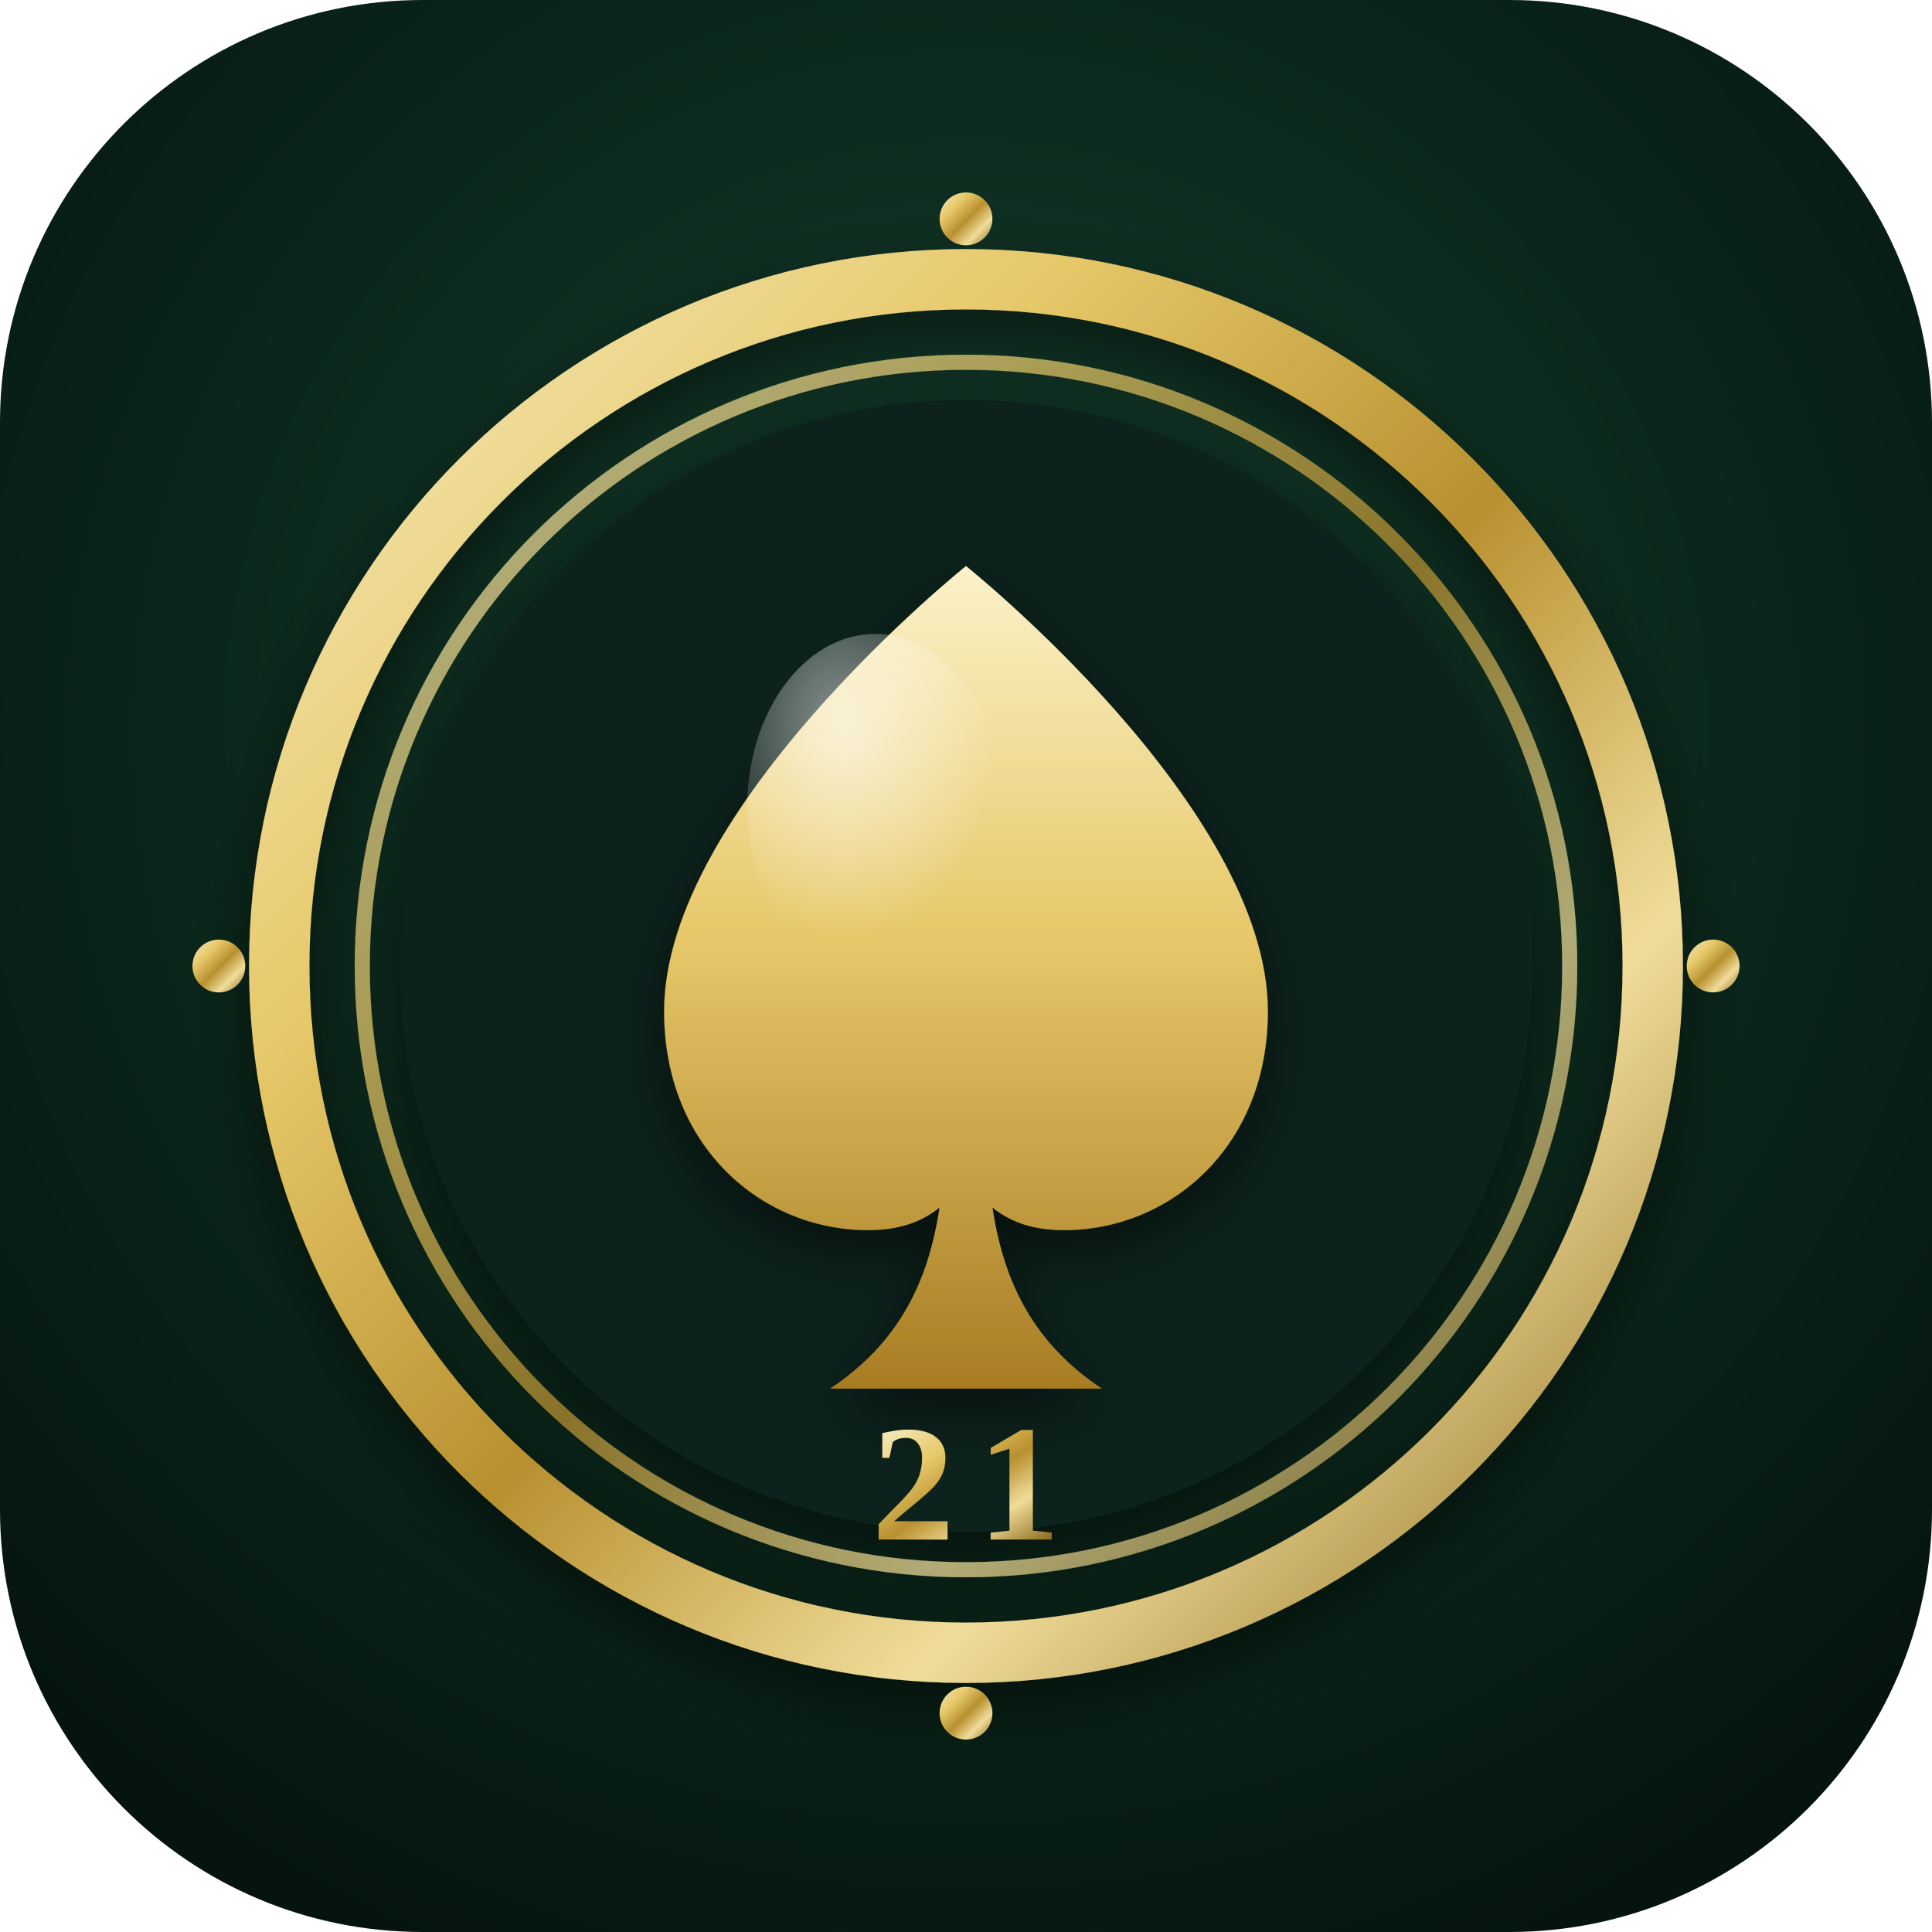
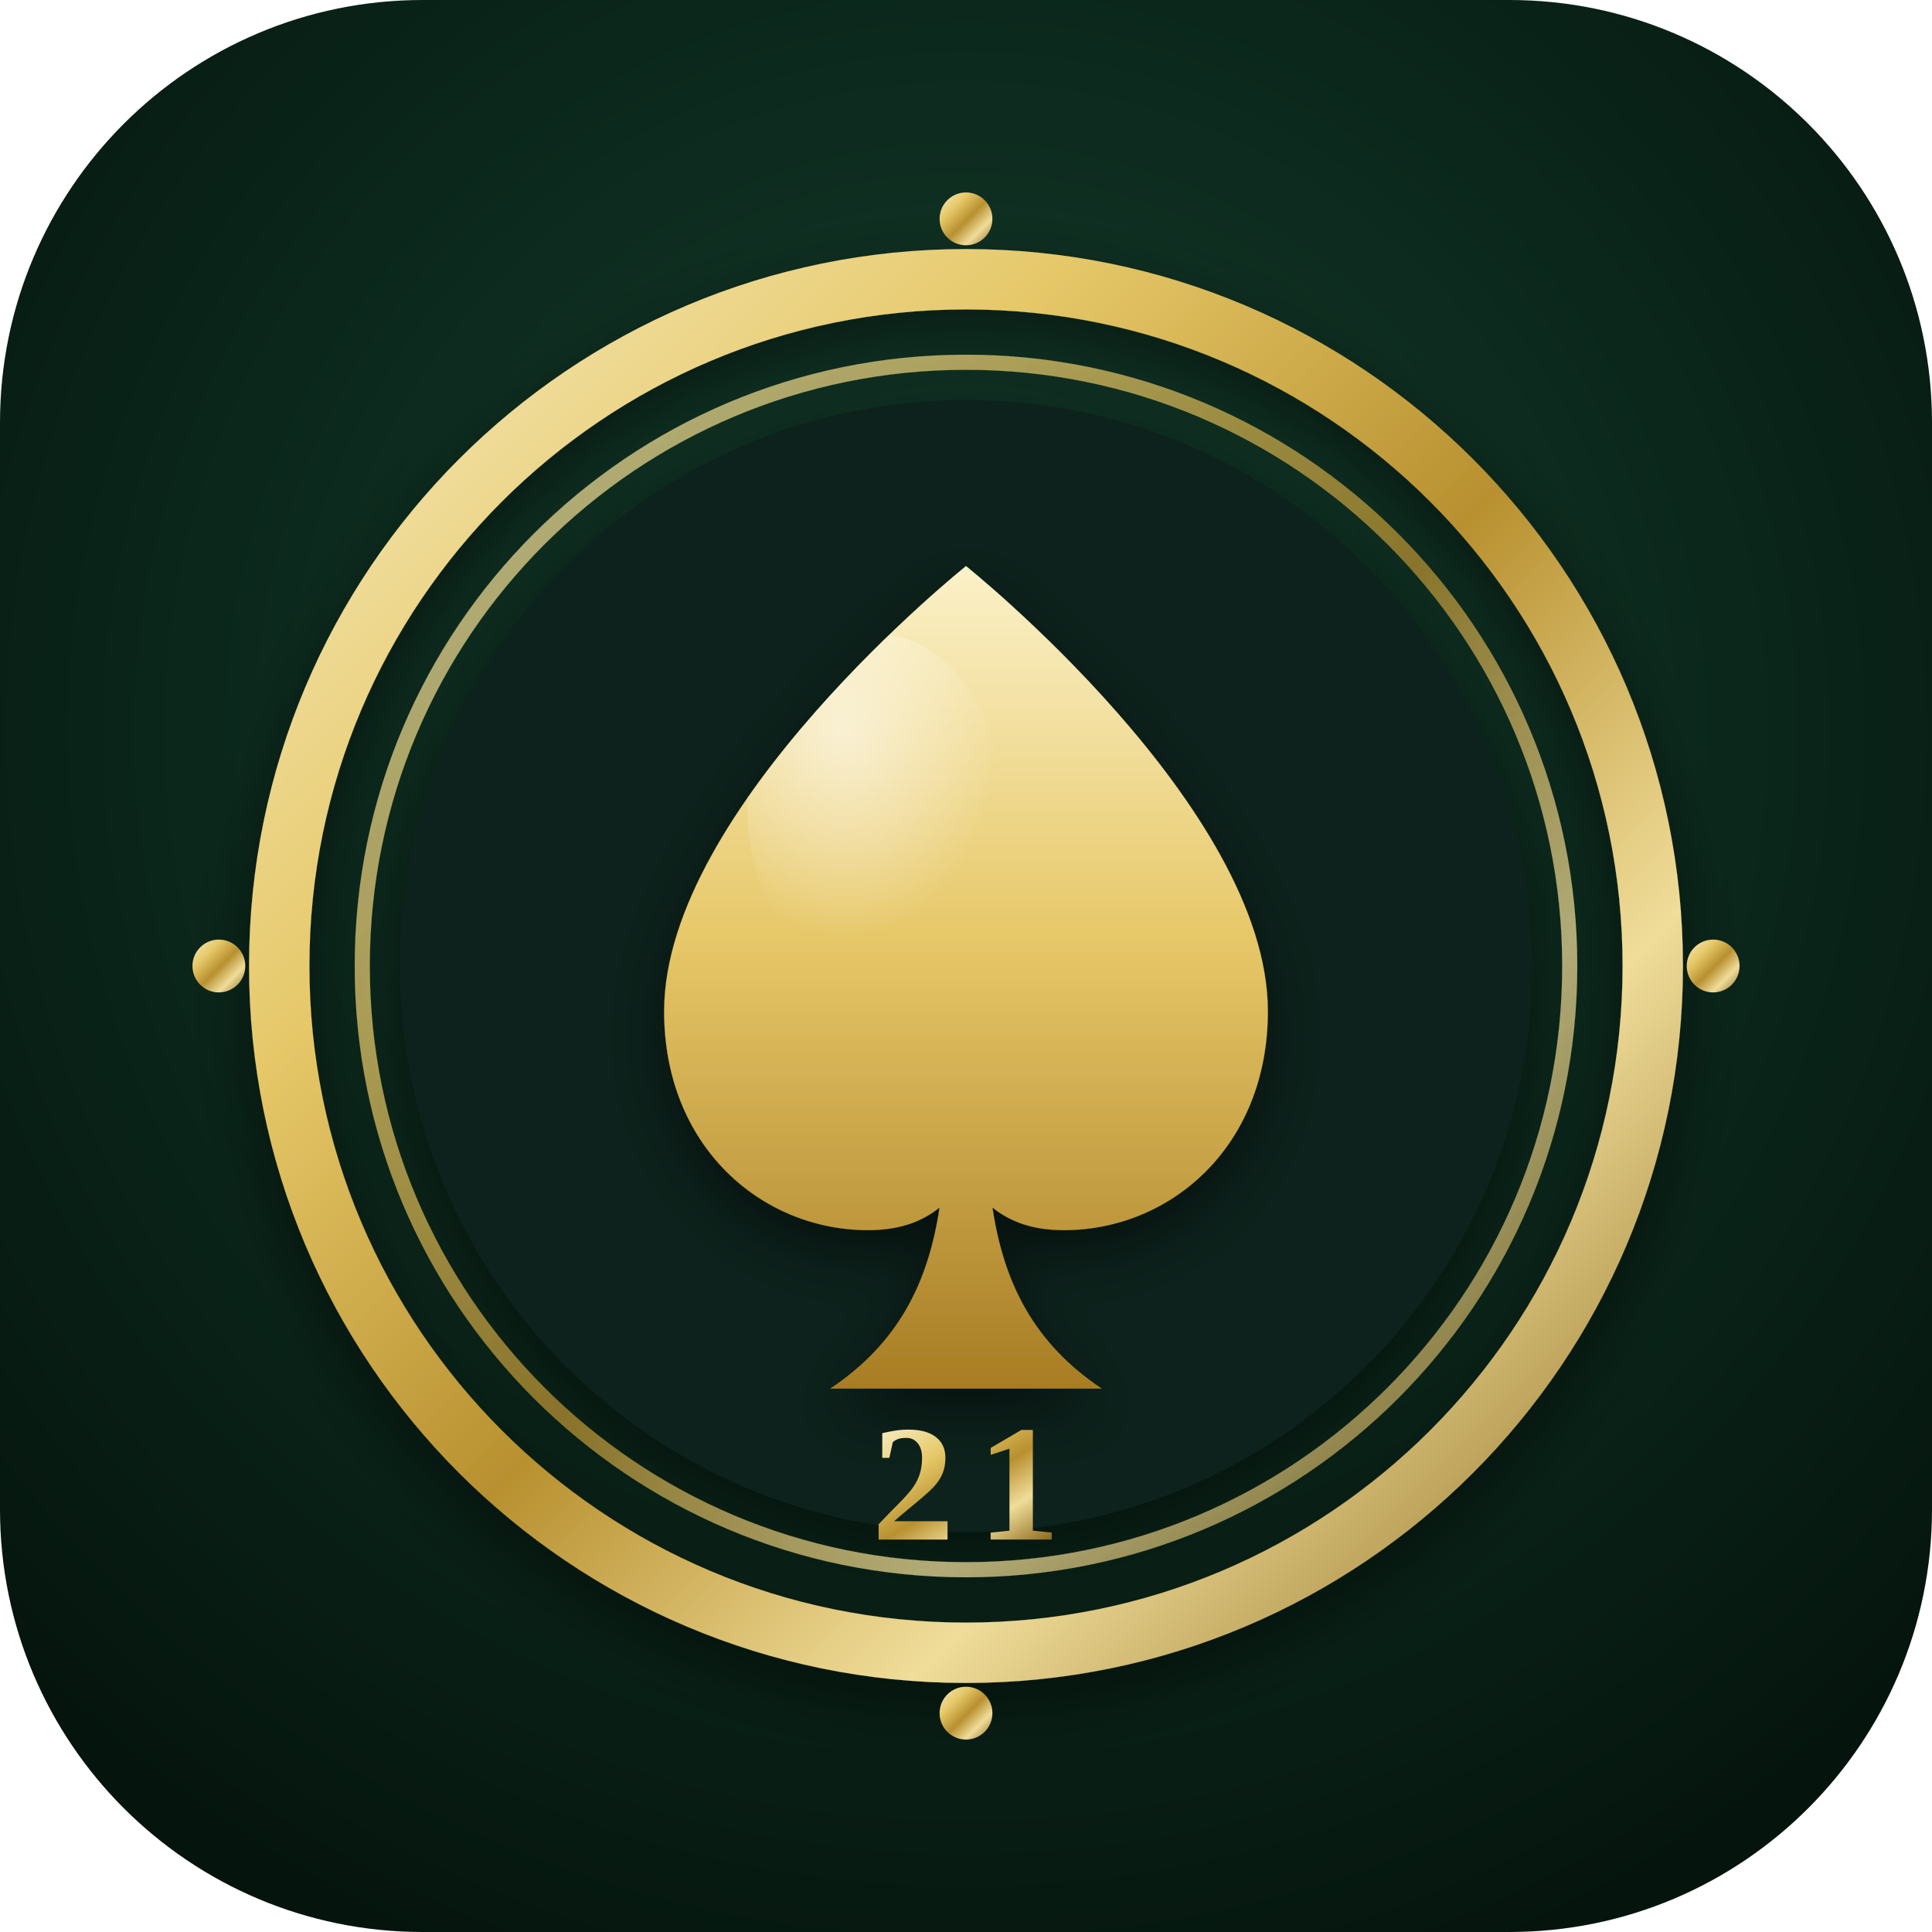
<svg xmlns="http://www.w3.org/2000/svg" viewBox="0 0 512 512" width="512" height="512">
  <defs>
    <radialGradient id="bg" cx="50%" cy="38%" r="75%">
      <stop offset="0%" stop-color="#15402e" />
      <stop offset="58%" stop-color="#0a2419" />
      <stop offset="100%" stop-color="#04110b" />
    </radialGradient>
    <linearGradient id="ring" x1="0" y1="0" x2="1" y2="1">
      <stop offset="0%" stop-color="#f7ecc0" />
      <stop offset="28%" stop-color="#e6c869" />
      <stop offset="52%" stop-color="#b8902f" />
      <stop offset="74%" stop-color="#f0dd9a" />
      <stop offset="100%" stop-color="#8c6a1c" />
    </linearGradient>
    <linearGradient id="spade" x1="0" y1="0" x2="0" y2="1">
      <stop offset="0%" stop-color="#fbf1c8" />
      <stop offset="45%" stop-color="#e7c869" />
      <stop offset="100%" stop-color="#a87d24" />
    </linearGradient>
    <radialGradient id="sheen" cx="38%" cy="28%" r="60%">
      <stop offset="0%" stop-color="#ffffff" stop-opacity=".55" />
      <stop offset="100%" stop-color="#ffffff" stop-opacity="0" />
    </radialGradient>
    <filter id="soft" x="-20%" y="-20%" width="140%" height="140%">
      <feDropShadow dx="0" dy="6" stdDeviation="8" flood-color="#000" flood-opacity=".5" />
    </filter>
+     <clipPath id="spadeClip">
+       <use href="#spadeShape" />
+     </clipPath>
  </defs>
  <rect width="512" height="512" rx="112" fill="url(#bg)" />
  <g filter="url(#soft)">
    <circle cx="256" cy="256" r="182" fill="none" stroke="url(#ring)" stroke-width="16" />
    <circle cx="256" cy="256" r="160" fill="none" stroke="url(#ring)" stroke-width="4" opacity=".7" />
    <circle cx="256" cy="256" r="150" fill="#08231a" />
  </g>
  <g fill="url(#ring)">
    <circle cx="256" cy="58" r="7" />
    <circle cx="454" cy="256" r="7" />
    <circle cx="256" cy="454" r="7" />
    <circle cx="58" cy="256" r="7" />
  </g>
  <g filter="url(#soft)">
-     <path fill="url(#spade)" d="M256 150       C256 150 336 214 336 268       C336 304 310 326 282 326       C274 326 268 324 263 320       C266 340 274 356 292 368       L220 368       C238 356 246 340 249 320       C244 324 238 326 230 326       C202 326 176 304 176 268       C176 214 256 150 256 150 Z" />
+     <path id="spadeShape" fill="url(#spade)" d="M256 150       C256 150 336 214 336 268       C336 304 310 326 282 326       C274 326 268 324 263 320       C266 340 274 356 292 368       L220 368       C238 356 246 340 249 320       C244 324 238 326 230 326       C202 326 176 304 176 268       C176 214 256 150 256 150 Z" />
  </g>
-   <ellipse cx="232" cy="214" rx="34" ry="46" fill="url(#sheen)" />
+   <ellipse cx="232" cy="214" rx="34" ry="46" fill="url(#sheen)" clip-path="url(#spadeClip)" />
  <text x="256" y="408" font-family="Georgia, 'Times New Roman', serif" font-size="44" font-weight="700" letter-spacing="6" fill="url(#ring)" text-anchor="middle">21</text>
</svg>
